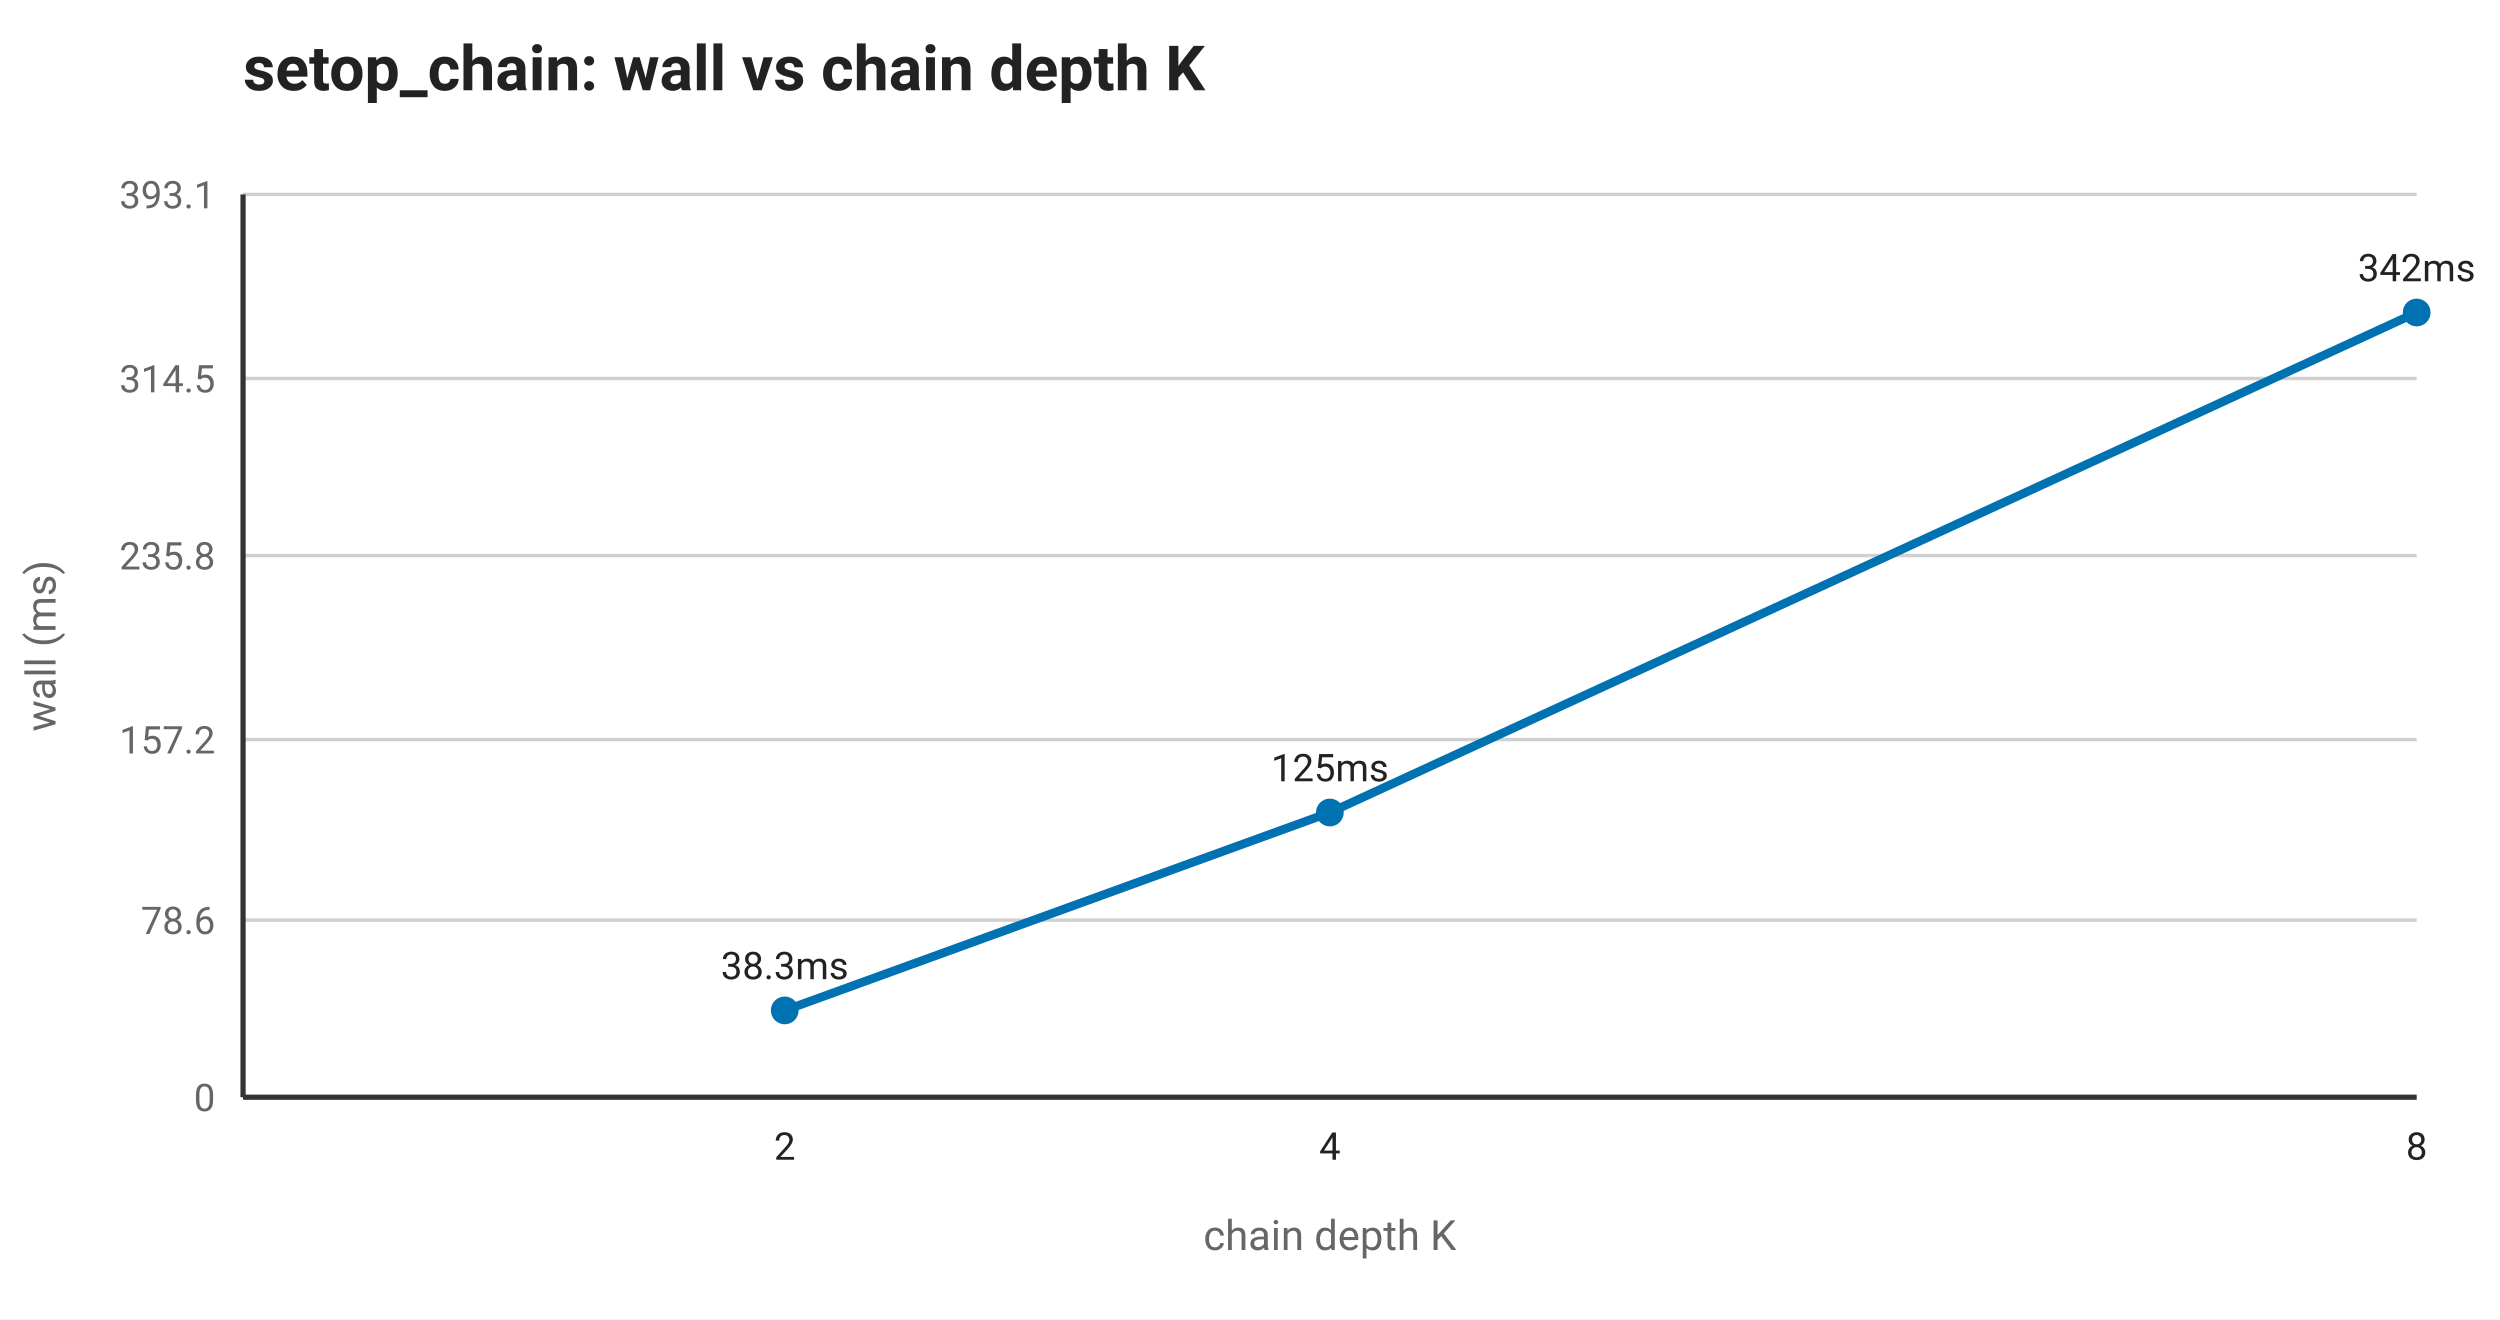
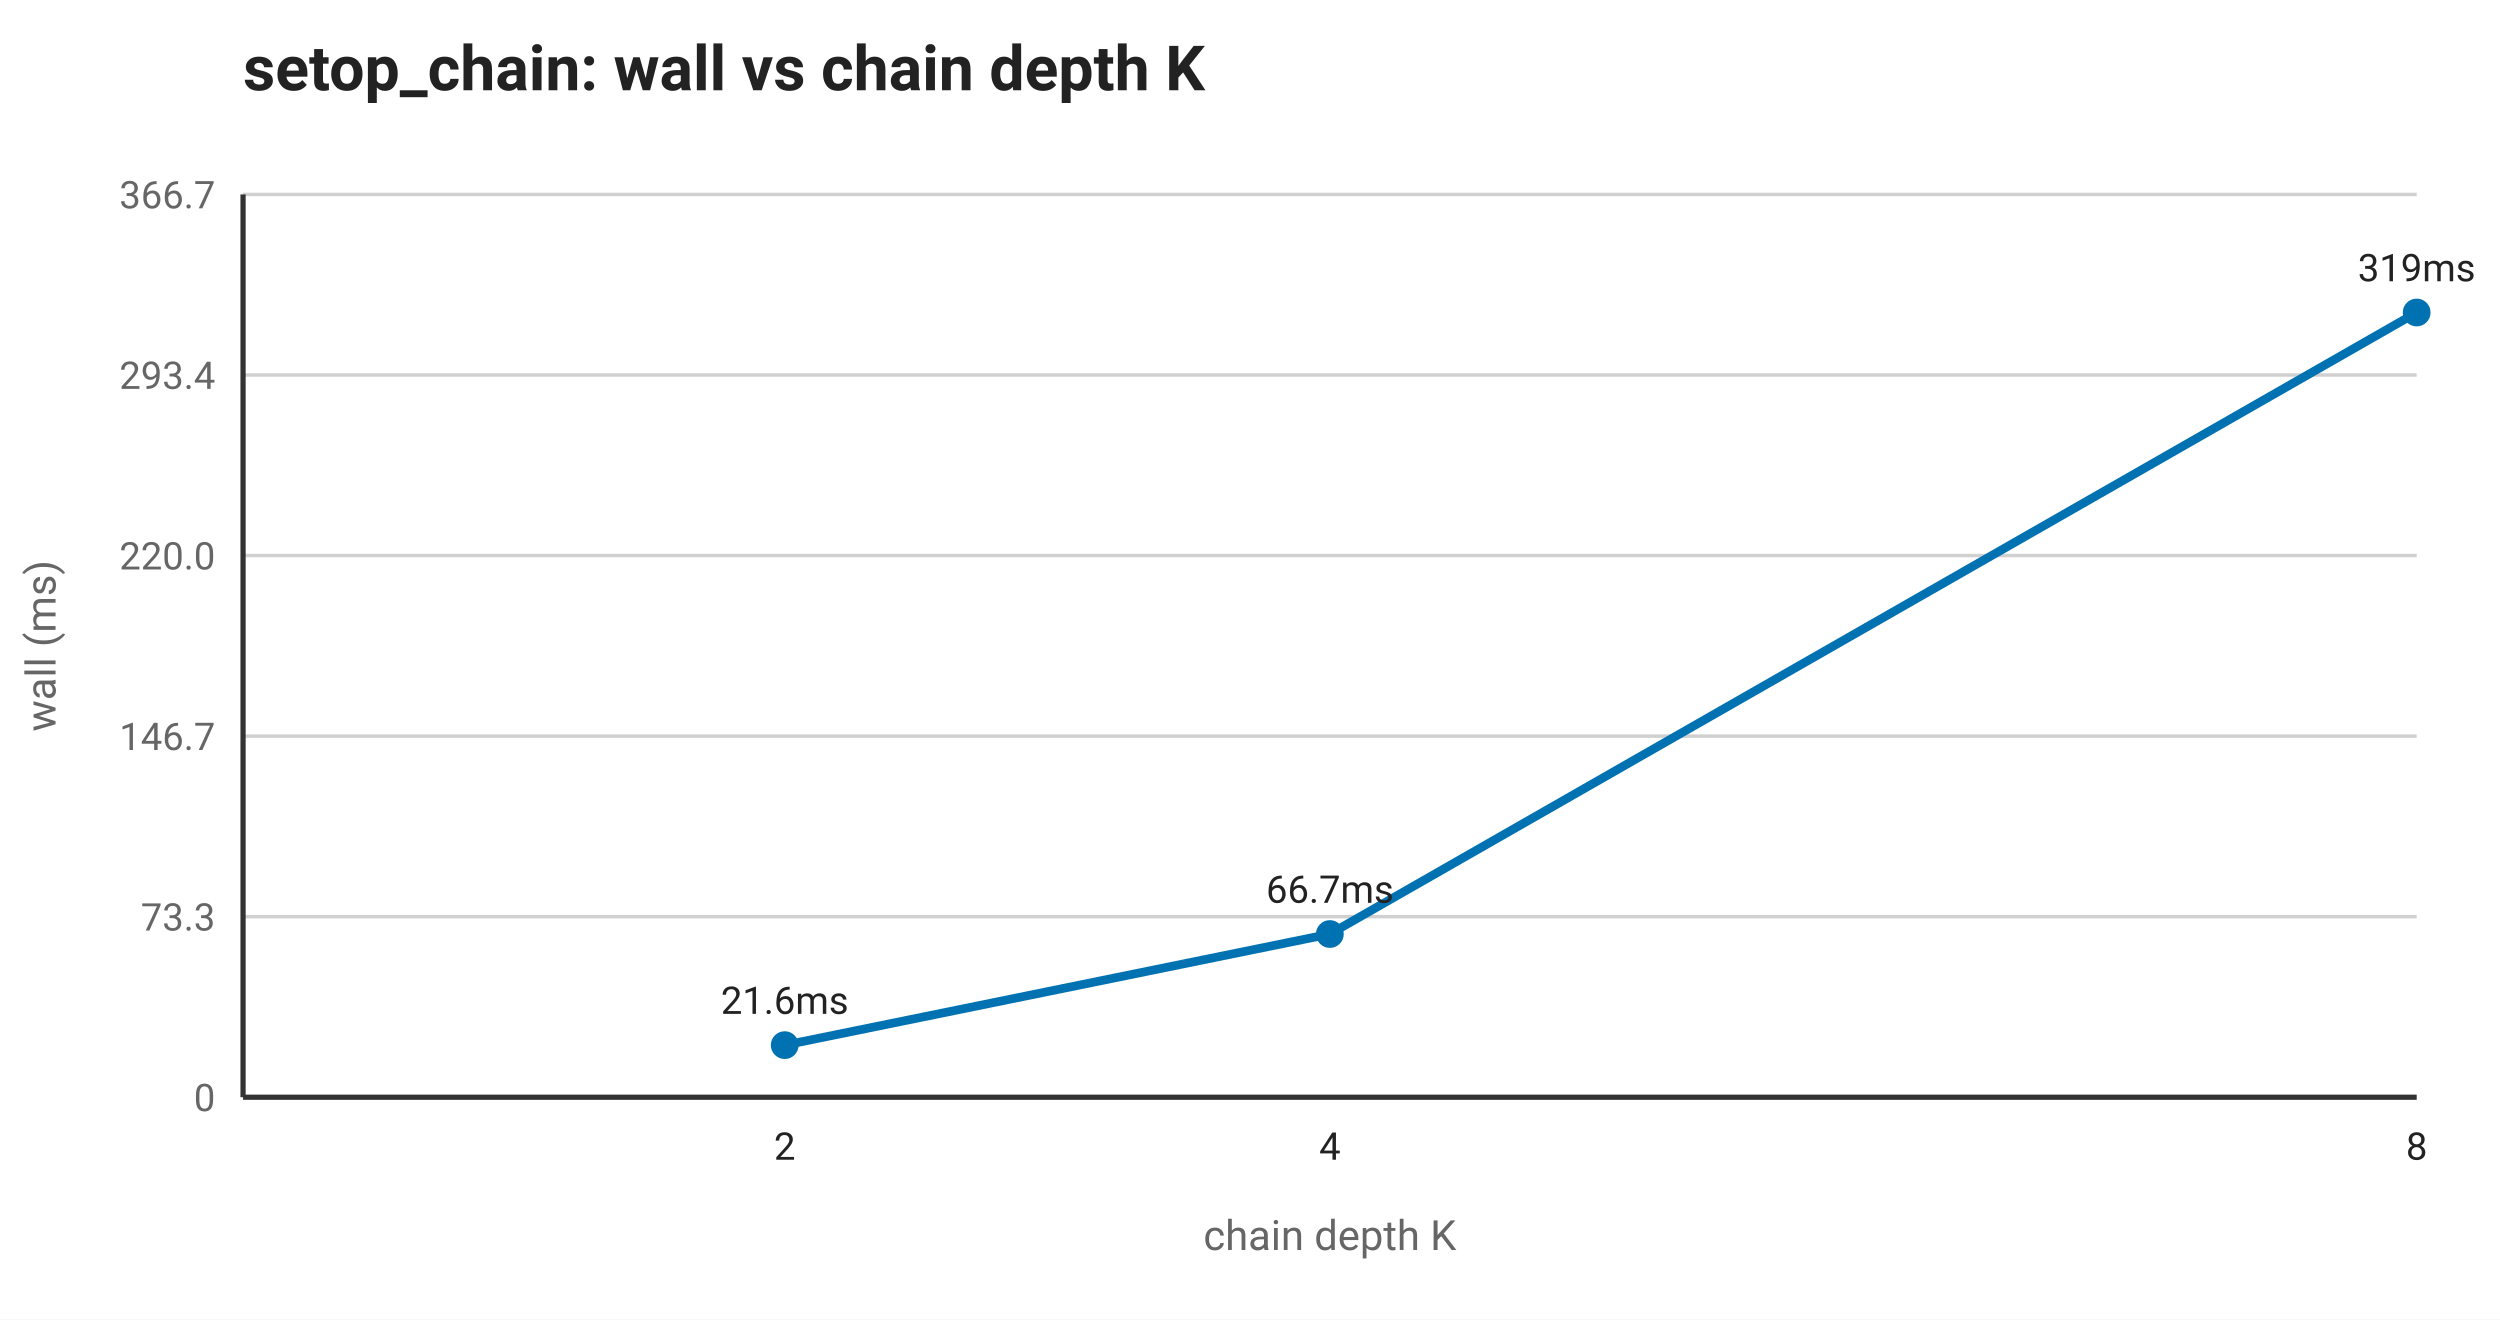
<svg xmlns="http://www.w3.org/2000/svg" viewBox="0 0 720 380" width="720" height="380" font-family="-apple-system,Segoe UI,Roboto,Helvetica,Arial,sans-serif">
  <rect width="720" height="380" fill="white" />
  <text x="70" y="26" font-size="18" font-weight="600" fill="#222222">setop_chain: wall vs chain depth K</text>
  <line x1="70" y1="316" x2="696" y2="316" stroke="#d0d0d0" stroke-width="1" />
  <text x="62" y="320" font-size="11" fill="#666666" text-anchor="end">0</text>
-   <line x1="70" y1="265" x2="696" y2="265" stroke="#d0d0d0" stroke-width="1" />
-   <text x="62" y="269" font-size="11" fill="#666666" text-anchor="end">78.6</text>
-   <line x1="70" y1="213" x2="696" y2="213" stroke="#d0d0d0" stroke-width="1" />
-   <text x="62" y="217" font-size="11" fill="#666666" text-anchor="end">157.2</text>
+   <line x1="70" y1="264" x2="696" y2="264" stroke="#d0d0d0" stroke-width="1" />
+   <text x="62" y="268" font-size="11" fill="#666666" text-anchor="end">73.3</text>
+   <line x1="70" y1="212" x2="696" y2="212" stroke="#d0d0d0" stroke-width="1" />
+   <text x="62" y="216" font-size="11" fill="#666666" text-anchor="end">146.7</text>
  <line x1="70" y1="160" x2="696" y2="160" stroke="#d0d0d0" stroke-width="1" />
-   <text x="62" y="164" font-size="11" fill="#666666" text-anchor="end">235.8</text>
-   <line x1="70" y1="109" x2="696" y2="109" stroke="#d0d0d0" stroke-width="1" />
-   <text x="62" y="113" font-size="11" fill="#666666" text-anchor="end">314.5</text>
+   <text x="62" y="164" font-size="11" fill="#666666" text-anchor="end">220.0</text>
+   <line x1="70" y1="108" x2="696" y2="108" stroke="#d0d0d0" stroke-width="1" />
+   <text x="62" y="112" font-size="11" fill="#666666" text-anchor="end">293.4</text>
  <line x1="70" y1="56" x2="696" y2="56" stroke="#d0d0d0" stroke-width="1" />
-   <text x="62" y="60" font-size="11" fill="#666666" text-anchor="end">393.1</text>
+   <text x="62" y="60" font-size="11" fill="#666666" text-anchor="end">366.7</text>
  <line x1="70" y1="56" x2="70" y2="316" stroke="#333333" stroke-width="1.5" />
  <line x1="70" y1="316" x2="696" y2="316" stroke="#333333" stroke-width="1.5" />
  <text x="16" y="186" font-size="12" fill="#666666" text-anchor="middle" transform="rotate(-90 16 186)">wall (ms)</text>
-   <polyline points="226,291 383,234 696,90" fill="none" stroke="#0072B2" stroke-width="2.5" />
-   <circle cx="226" cy="291" r="4" fill="#0072B2" />
-   <text x="226" y="282" font-size="11" fill="#222222" text-anchor="middle">38.3ms</text>
+   <polyline points="226,301 383,269 696,90" fill="none" stroke="#0072B2" stroke-width="2.5" />
+   <circle cx="226" cy="301" r="4" fill="#0072B2" />
+   <text x="226" y="292" font-size="11" fill="#222222" text-anchor="middle">21.6ms</text>
  <text x="226" y="334" font-size="11" fill="#222222" text-anchor="middle">2</text>
-   <circle cx="383" cy="234" r="4" fill="#0072B2" />
-   <text x="383" y="225" font-size="11" fill="#222222" text-anchor="middle">125ms</text>
+   <circle cx="383" cy="269" r="4" fill="#0072B2" />
+   <text x="383" y="260" font-size="11" fill="#222222" text-anchor="middle">66.7ms</text>
  <text x="383" y="334" font-size="11" fill="#222222" text-anchor="middle">4</text>
  <circle cx="696" cy="90" r="4" fill="#0072B2" />
-   <text x="696" y="81" font-size="11" fill="#222222" text-anchor="middle">342ms</text>
+   <text x="696" y="81" font-size="11" fill="#222222" text-anchor="middle">319ms</text>
  <text x="696" y="334" font-size="11" fill="#222222" text-anchor="middle">8</text>
  <text x="383" y="360" font-size="12" fill="#666666" text-anchor="middle">chain depth K</text>
</svg>
